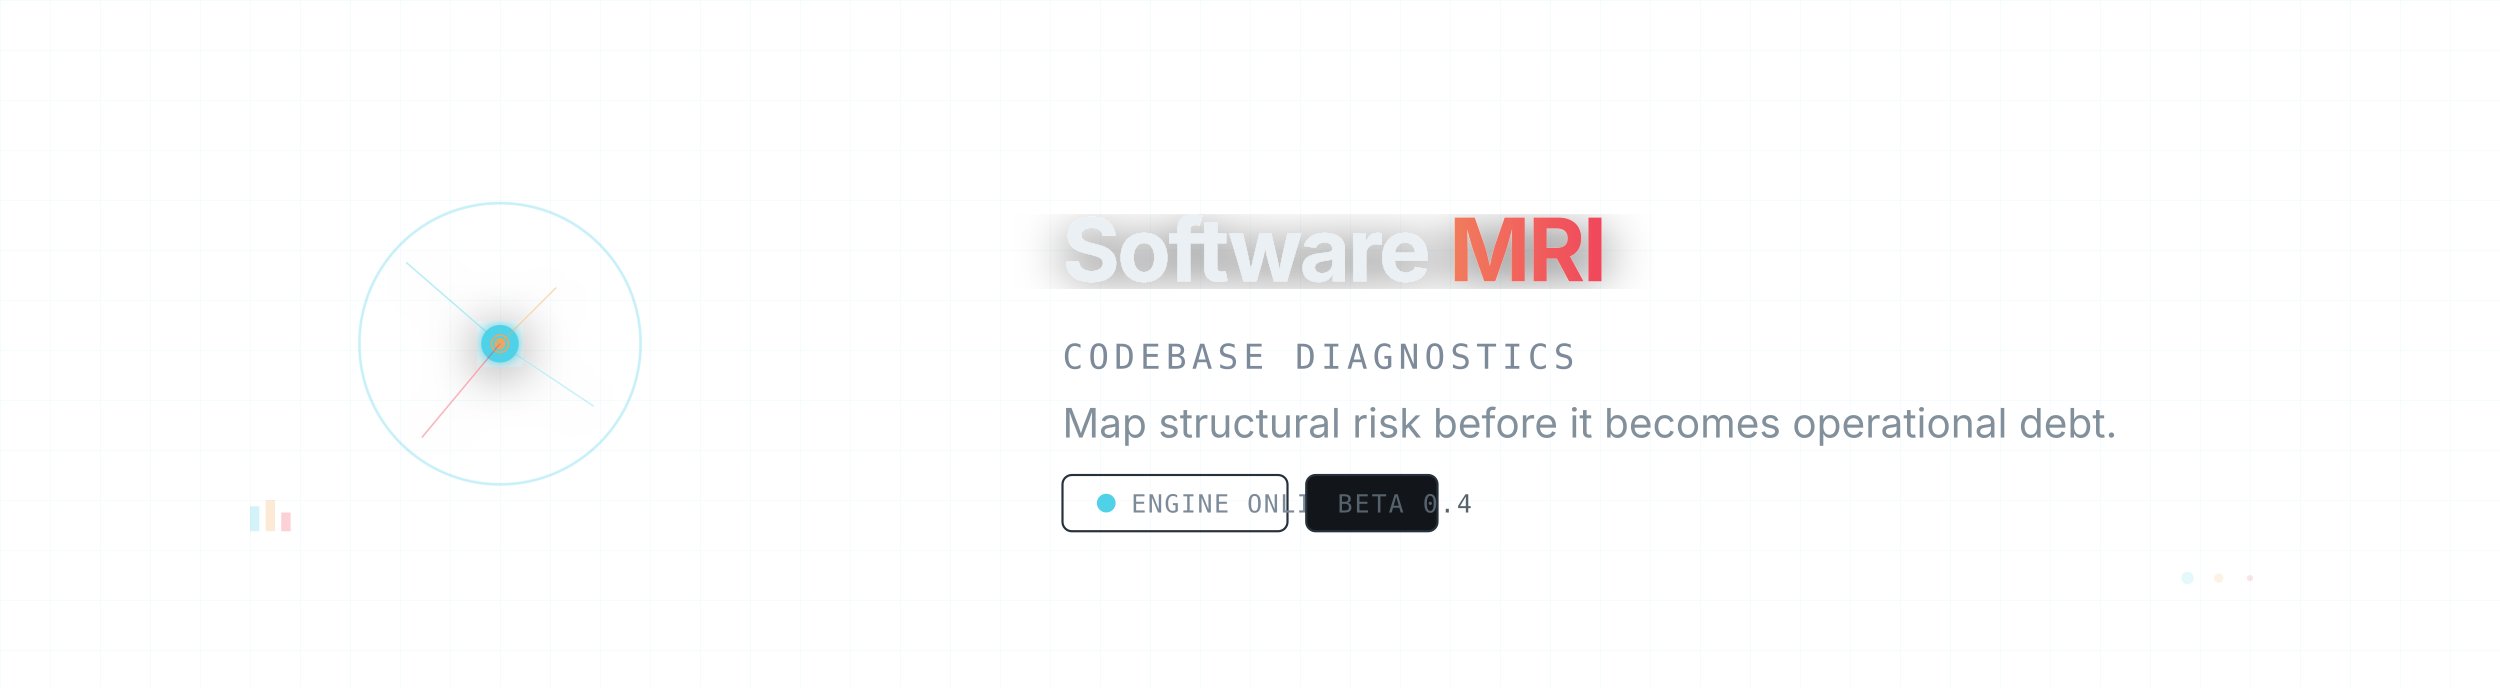
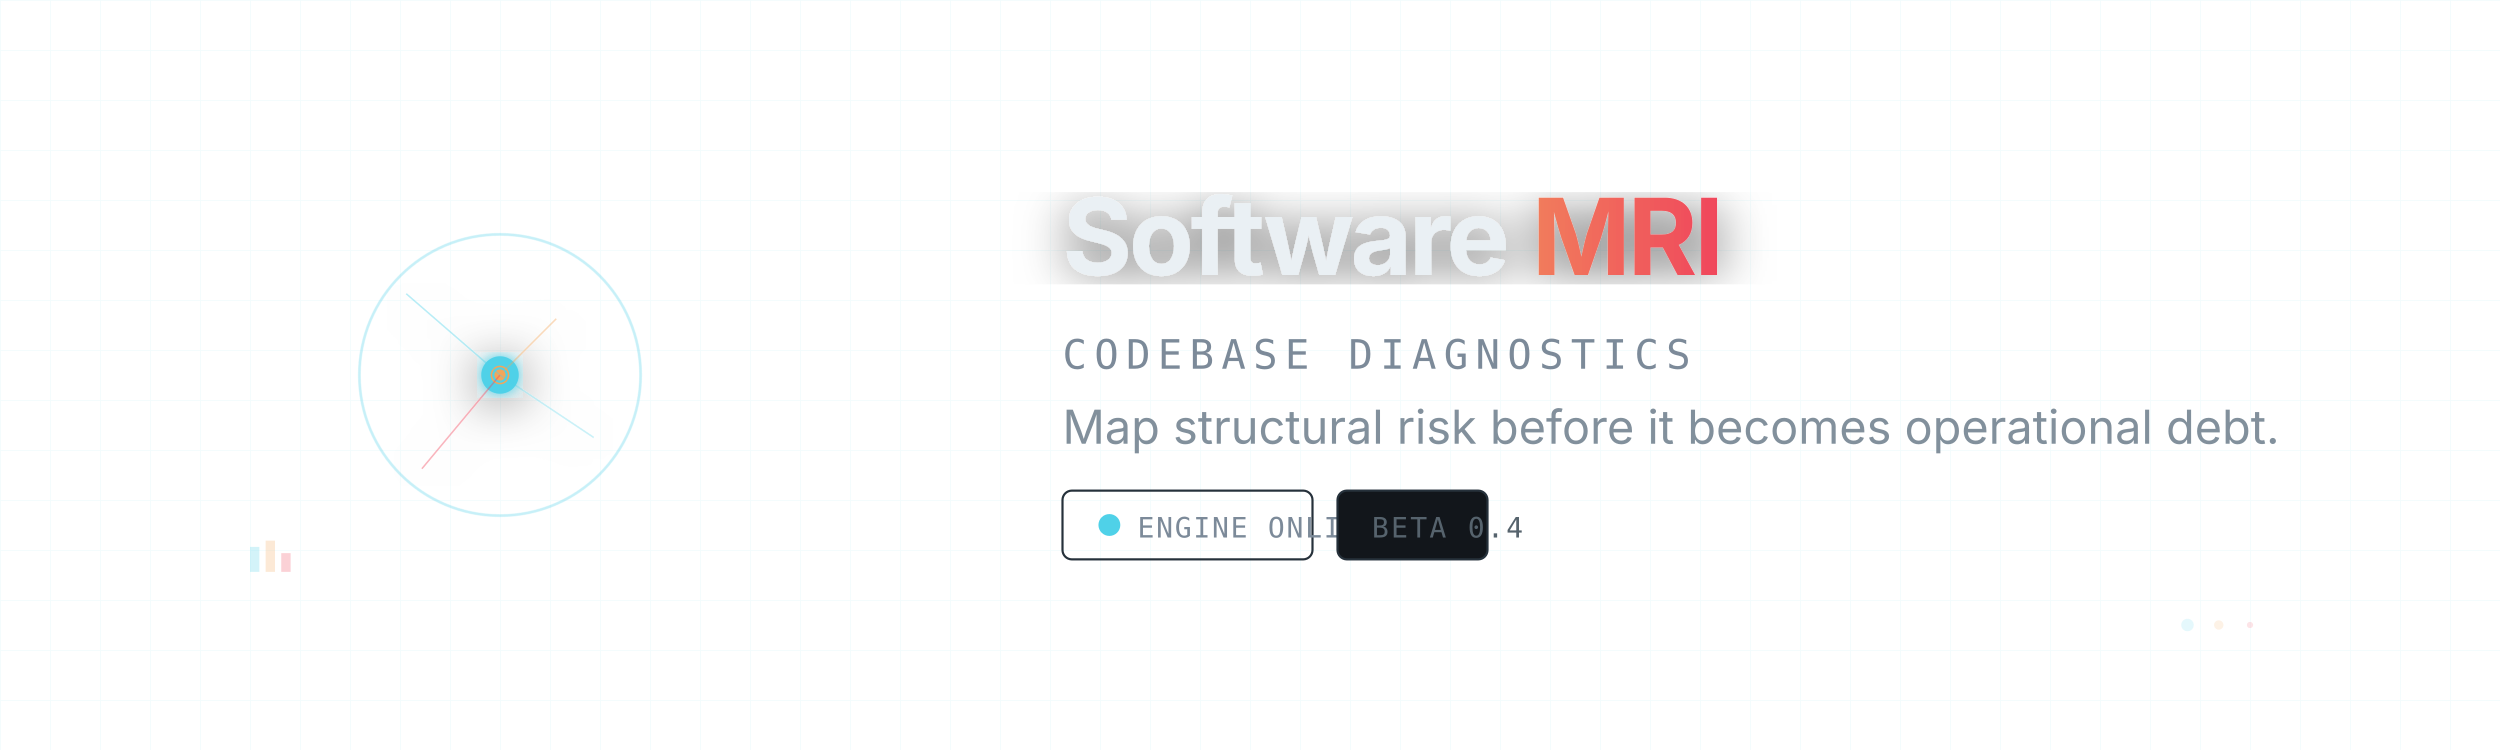
- <svg xmlns="http://www.w3.org/2000/svg" viewBox="0 0 800 220" fill="none">
+ <svg xmlns="http://www.w3.org/2000/svg" viewBox="0 0 800 240" fill="none">
  <defs>
    <linearGradient id="lineGlow" x1="0" y1="0" x2="1" y2="0">
      <stop offset="0%" stop-color="#4fd1e8" stop-opacity="0" />
      <stop offset="50%" stop-color="#4fd1e8" stop-opacity="0.8" />
      <stop offset="100%" stop-color="#f0475c" stop-opacity="0" />
    </linearGradient>
    <linearGradient id="textGrad" x1="0" y1="0" x2="1" y2="0">
      <stop offset="0%" stop-color="#4fd1e8" />
      <stop offset="50%" stop-color="#f2a65a" />
      <stop offset="100%" stop-color="#f0475c" />
    </linearGradient>
    <filter id="glow">
      <feGaussianBlur stdDeviation="2" result="blur" />
      <feMerge>
        <feMergeNode in="blur" />
        <feMergeNode in="SourceGraphic" />
      </feMerge>
    </filter>
    <filter id="shadow">
      <feDropShadow dx="0" dy="2" stdDeviation="8" flood-color="#000" flood-opacity="0.6" />
    </filter>
  </defs>
  <g opacity="0.08">
    <pattern id="grid" width="16" height="16" patternUnits="userSpaceOnUse">
      <path d="M 16 0 L 0 0 0 16" fill="none" stroke="#4fd1e8" stroke-width="0.5" />
    </pattern>
-     <rect width="800" height="220" fill="url(#grid)" />
+     <rect width="800" height="240" fill="url(#grid)" />
  </g>
-   <circle cx="160" cy="110" r="45" fill="none" stroke="#4fd1e8" stroke-width="1" opacity="0.15">
+   <circle cx="160" cy="120" r="45" fill="none" stroke="#4fd1e8" stroke-width="1" opacity="0.15">
    <animate attributeName="r" values="40;65;40" dur="3s" repeatCount="indefinite" />
    <animate attributeName="opacity" values="0.3;0;0.3" dur="3s" repeatCount="indefinite" />
  </circle>
-   <circle cx="160" cy="110" r="45" fill="none" stroke="#4fd1e8" stroke-width="0.7" opacity="0.2">
+   <circle cx="160" cy="120" r="45" fill="none" stroke="#4fd1e8" stroke-width="0.7" opacity="0.2">
    <animate attributeName="r" values="40;75;40" dur="3s" repeatCount="indefinite" begin="0.5s" />
    <animate attributeName="opacity" values="0.25;0;0.25" dur="3s" repeatCount="indefinite" begin="0.5s" />
  </circle>
  <g filter="url(#shadow)">
-     <circle cx="160" cy="110" r="6" fill="#4fd1e8" filter="url(#glow)">
+     <circle cx="160" cy="120" r="6" fill="#4fd1e8" filter="url(#glow)">
      <animate attributeName="r" values="6;7;6" dur="2s" repeatCount="indefinite" />
    </circle>
    <g>
-       <circle cx="160" cy="110" r="3" fill="#f2a65a">
+       <circle cx="160" cy="120" r="3" fill="#f2a65a">
        <animateMotion dur="3s" repeatCount="indefinite" path="M0,-24 A24,24 0 1,1 -0,24 A24,24 0 1,1 0,-24" />
      </circle>
-       <circle cx="160" cy="110" r="2" fill="#f0475c">
+       <circle cx="160" cy="120" r="2" fill="#f0475c">
        <animateMotion dur="4.2s" repeatCount="indefinite" path="M0,-32 A32,32 0 1,1 -0,32 A32,32 0 1,1 0,-32" />
      </circle>
-       <circle cx="160" cy="110" r="2.5" fill="#4fd1e8">
+       <circle cx="160" cy="120" r="2.5" fill="#4fd1e8">
        <animateMotion dur="3.6s" repeatCount="indefinite" path="M0,-18 A18,18 0 1,1 -0,18 A18,18 0 1,1 0,-18" begin="0.8s" />
      </circle>
-       <circle cx="160" cy="110" r="1.8" fill="#f2a65a">
+       <circle cx="160" cy="120" r="1.8" fill="#f2a65a">
        <animateMotion dur="5s" repeatCount="indefinite" path="M0,-38 A38,38 0 1,1 -0,38 A38,38 0 1,1 0,-38" begin="1.5s" />
      </circle>
    </g>
-     <line x1="130" y1="84" x2="160" y2="110" stroke="#4fd1e8" stroke-width="0.5" opacity="0.4" />
-     <line x1="135" y1="140" x2="160" y2="110" stroke="#f0475c" stroke-width="0.5" opacity="0.4" />
-     <line x1="178" y1="92" x2="160" y2="110" stroke="#f2a65a" stroke-width="0.5" opacity="0.4" />
-     <line x1="190" y1="130" x2="160" y2="110" stroke="#4fd1e8" stroke-width="0.5" opacity="0.3" />
+     <line x1="130" y1="94" x2="160" y2="120" stroke="#4fd1e8" stroke-width="0.5" opacity="0.4" />
+     <line x1="135" y1="150" x2="160" y2="120" stroke="#f0475c" stroke-width="0.5" opacity="0.4" />
+     <line x1="178" y1="102" x2="160" y2="120" stroke="#f2a65a" stroke-width="0.5" opacity="0.4" />
+     <line x1="190" y1="140" x2="160" y2="120" stroke="#4fd1e8" stroke-width="0.5" opacity="0.3" />
  </g>
-   <g transform="translate(80, 162)" opacity="0.25">
+   <g transform="translate(80, 175)" opacity="0.25">
    <rect x="0" y="0" width="3" height="8" fill="#4fd1e8">
      <animate attributeName="height" values="8;14;8" dur="1.5s" repeatCount="indefinite" />
      <animate attributeName="y" values="0;-6;0" dur="1.5s" repeatCount="indefinite" />
    </rect>
    <rect x="5" y="-2" width="3" height="10" fill="#f2a65a">
      <animate attributeName="height" values="10;18;10" dur="1.5s" repeatCount="indefinite" begin="0.2s" />
      <animate attributeName="y" values="-2;-10;-2" dur="1.5s" repeatCount="indefinite" begin="0.2s" />
    </rect>
    <rect x="10" y="2" width="3" height="6" fill="#f0475c">
      <animate attributeName="height" values="6;12;6" dur="1.5s" repeatCount="indefinite" begin="0.4s" />
      <animate attributeName="y" values="2;-4;2" dur="1.5s" repeatCount="indefinite" begin="0.4s" />
    </rect>
  </g>
-   <line x1="40" y1="110" x2="280" y2="110" stroke="url(#lineGlow)" stroke-width="1" opacity="0.3">
+   <line x1="40" y1="120" x2="280" y2="120" stroke="url(#lineGlow)" stroke-width="1" opacity="0.3">
    <animate attributeName="x1" values="40;280;40" dur="4s" repeatCount="indefinite" />
    <animate attributeName="x2" values="180;400;180" dur="4s" repeatCount="indefinite" />
    <animate attributeName="opacity" values="0.3;0.6;0.3" dur="4s" repeatCount="indefinite" />
  </line>
-   <text x="340" y="90" font-family="Space Grotesk, Inter, sans-serif" font-size="28" font-weight="700" letter-spacing="-0.03em" fill="#eaf0f4" filter="url(#shadow)">
+   <text x="340" y="88" font-family="Space Grotesk, Inter, sans-serif" font-size="34" font-weight="700" letter-spacing="-0.03em" fill="#eaf0f4" filter="url(#shadow)">
    Software
    <tspan fill="url(#textGrad)"> MRI</tspan>
  </text>
-   <text x="340" y="118" font-family="SF Mono, JetBrains Mono, monospace" font-size="11" letter-spacing="0.15em" fill="#7c8a99">
+   <text x="340" y="118" font-family="SF Mono, JetBrains Mono, monospace" font-size="13" letter-spacing="0.18em" fill="#7c8a99">
    CODEBASE DIAGNOSTICS
  </text>
-   <text x="340" y="140" font-family="Inter, sans-serif" font-size="13" fill="#82909c">
+   <text x="340" y="142" font-family="Inter, sans-serif" font-size="15" fill="#82909c">
    Map structural risk before it becomes operational debt.
  </text>
-   <rect x="340" y="152" width="72" height="18" rx="3" fill="none" stroke="#26313b" stroke-width="0.7" />
-   <circle cx="354" cy="161" r="3" fill="#4fd1e8">
+   <rect x="340" y="157" width="80" height="22" rx="3" fill="none" stroke="#26313b" stroke-width="0.7" />
+   <circle cx="355" cy="168" r="3.5" fill="#4fd1e8">
    <animate attributeName="opacity" values="1;0.3;1" dur="1.2s" repeatCount="indefinite" />
  </circle>
-   <text x="362" y="164" font-family="SF Mono, JetBrains Mono, monospace" font-size="8" letter-spacing="0.06em" fill="#7c8a99">ENGINE ONLINE</text>
-   <rect x="418" y="152" width="42" height="18" rx="3" fill="#12161b" stroke="#26313b" stroke-width="0.7" />
-   <text x="428" y="164" font-family="SF Mono, JetBrains Mono, monospace" font-size="8" letter-spacing="0.08em" fill="#56636d">BETA 0.4</text>
-   <g transform="translate(700, 185)" opacity="0.15">
+   <text x="364" y="172" font-family="SF Mono, JetBrains Mono, monospace" font-size="9" letter-spacing="0.06em" fill="#7c8a99">ENGINE ONLINE</text>
+   <rect x="428" y="157" width="48" height="22" rx="3" fill="#12161b" stroke="#26313b" stroke-width="0.7" />
+   <text x="439" y="172" font-family="SF Mono, JetBrains Mono, monospace" font-size="9" letter-spacing="0.08em" fill="#56636d">BETA 0.4</text>
+   <g transform="translate(700, 200)" opacity="0.15">
    <circle cx="0" cy="0" r="2" fill="#4fd1e8">
      <animate attributeName="r" values="2;3;2" dur="1.8s" repeatCount="indefinite" />
    </circle>
    <circle cx="10" cy="0" r="1.5" fill="#f2a65a">
      <animate attributeName="r" values="1.5;2.5;1.5" dur="1.8s" repeatCount="indefinite" begin="0.6s" />
    </circle>
    <circle cx="20" cy="0" r="1" fill="#f0475c">
      <animate attributeName="r" values="1;2;1" dur="1.8s" repeatCount="indefinite" begin="1.2s" />
    </circle>
  </g>
</svg>
